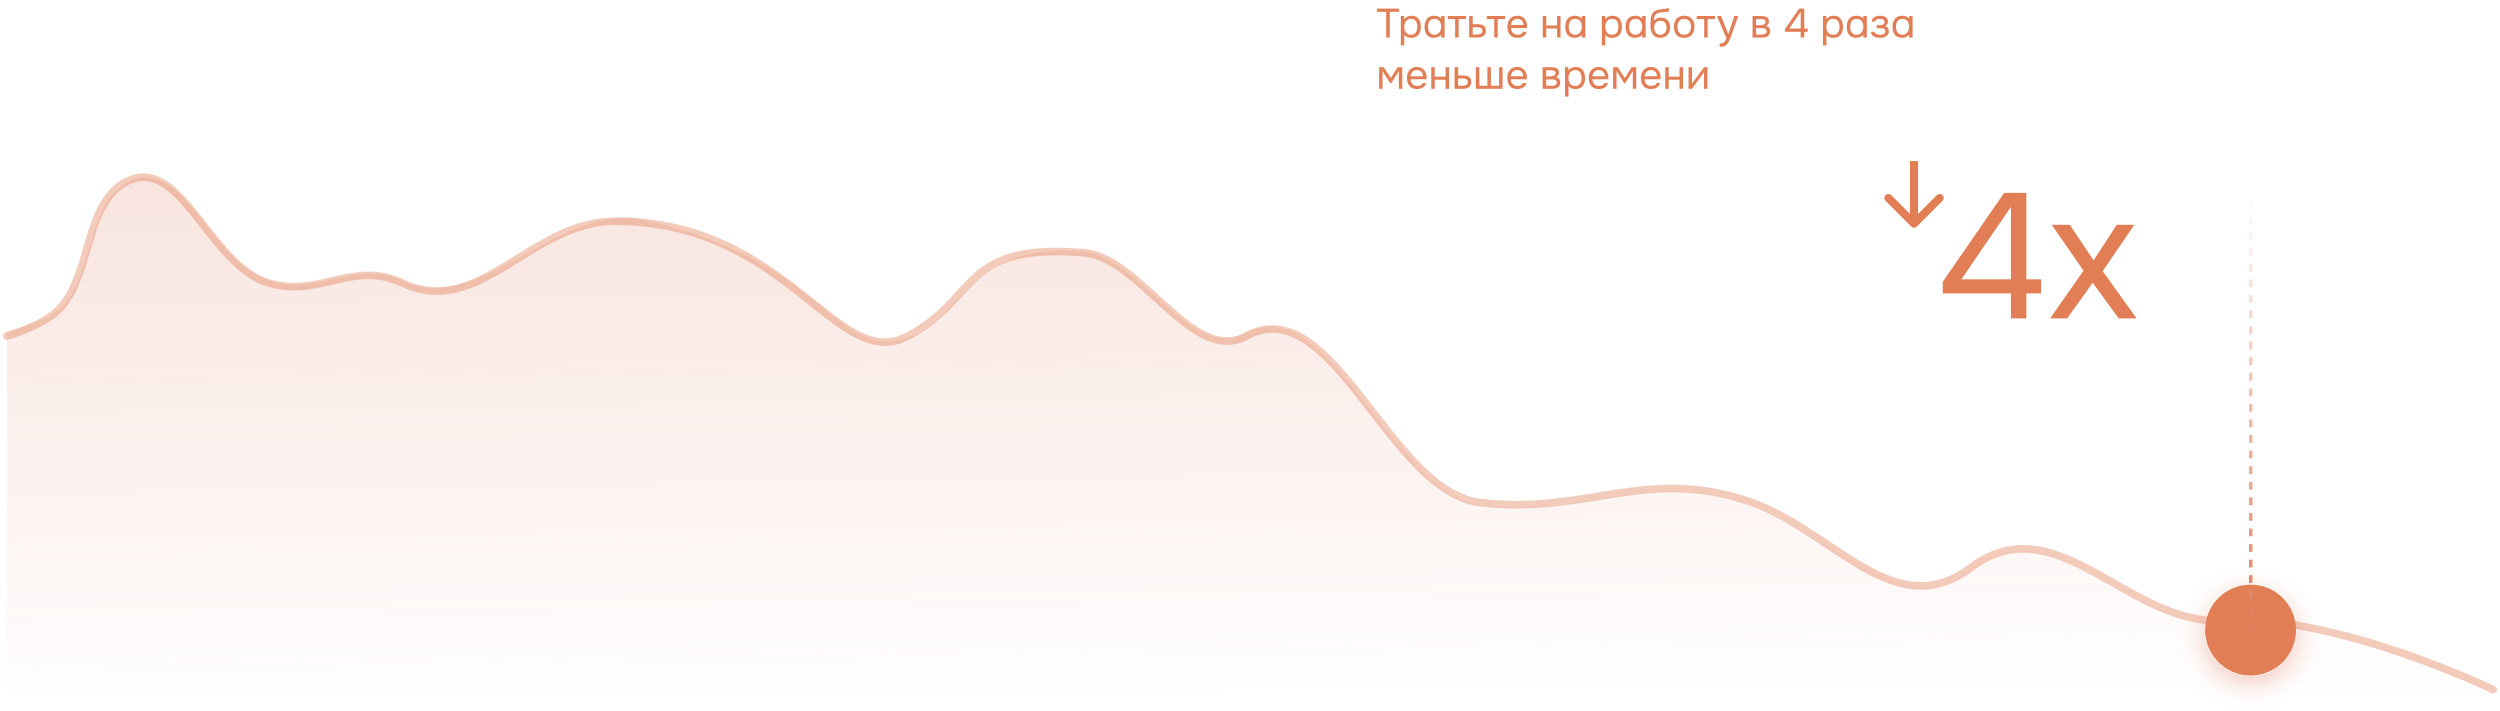
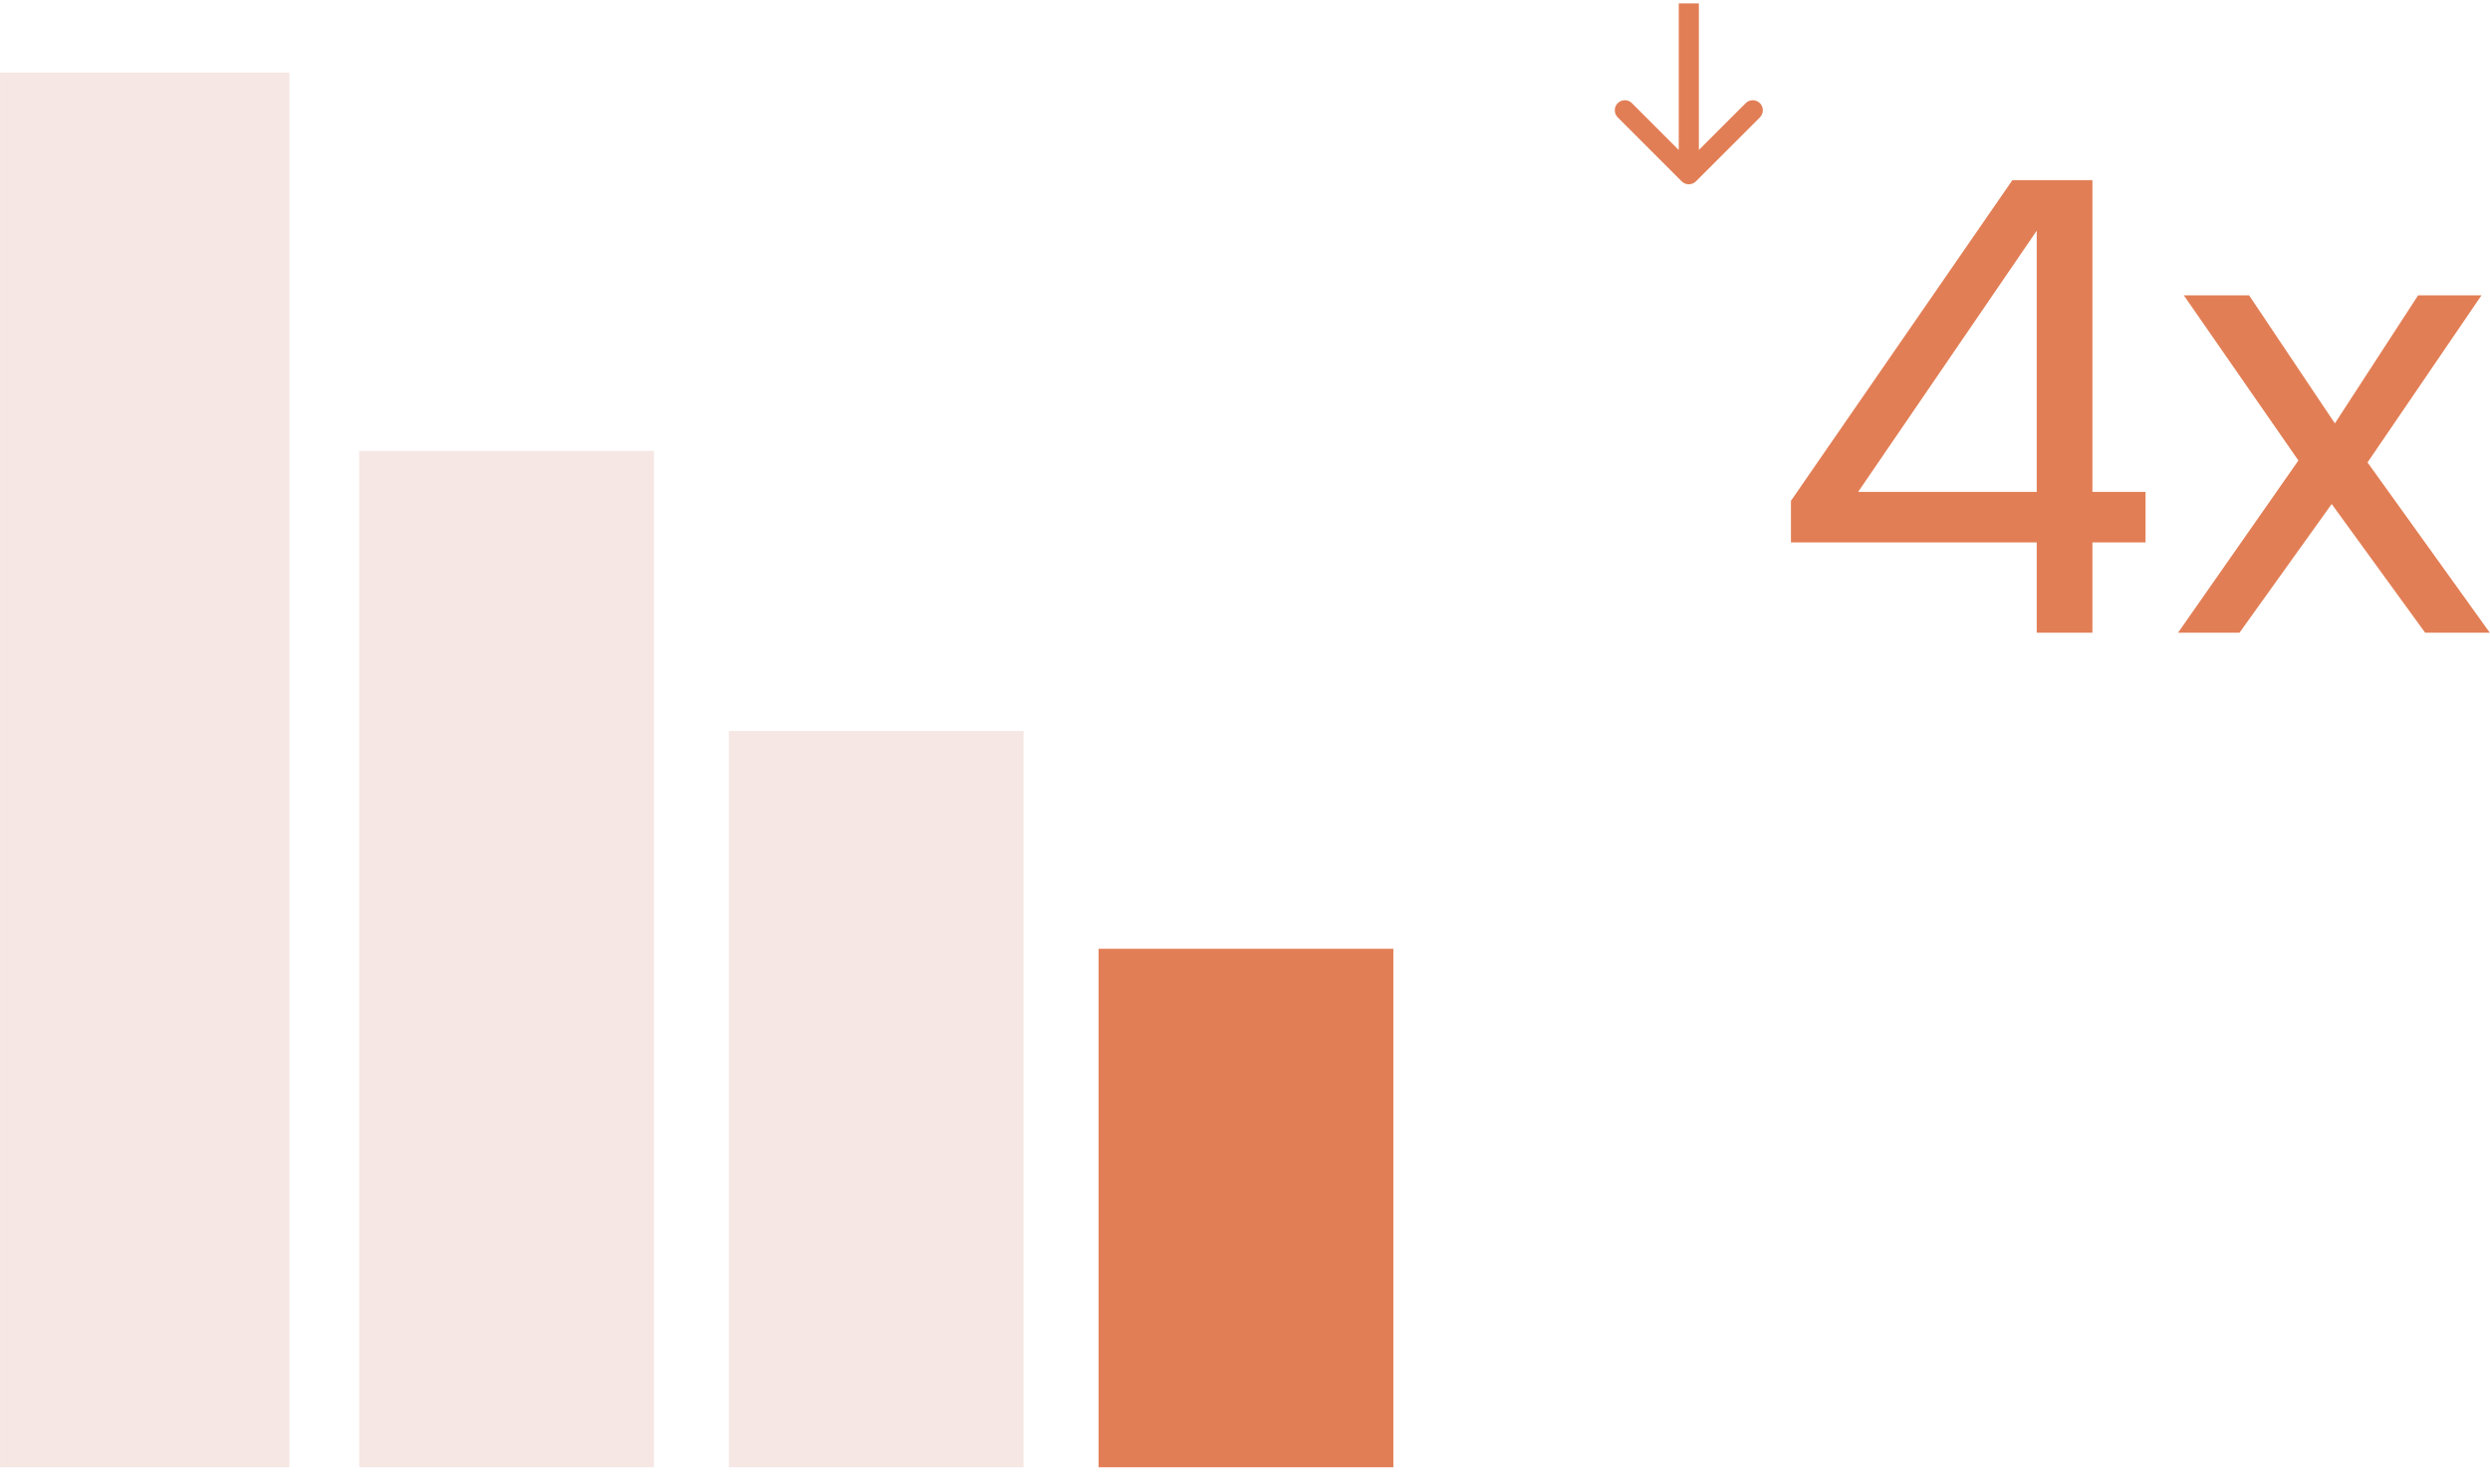
- <svg xmlns="http://www.w3.org/2000/svg" width="732" height="208" viewBox="0 0 732 208" fill="none">
-   <path d="M16.759 91.015C11.727 95.097 2 96.908 2 96.908L2 201.918L730 201.918C730 201.918 682.359 179.869 649.908 181.913C622.317 183.65 599.318 147.209 575.793 167.509C559.024 181.979 535.271 156.327 511.241 147.904C480.716 137.204 465.03 151.633 433.839 147.904C407.264 144.726 389.556 84.03 364.342 97.541C348.628 105.961 333.658 75.016 317.071 73.621C280.956 70.582 281.739 96.717 262.491 99.67C243.243 102.622 241.102 76.239 188.322 64.346C163.943 58.853 140.749 92.664 118.253 82.318C103.668 75.61 94.281 86.579 79.324 82.318C61.367 77.202 53.062 43.039 36.224 54.053C25.192 61.268 27.373 82.403 16.759 91.015Z" fill="url(#paint0_linear_5313_26213)" fill-opacity="0.2" />
-   <path d="M2 98.399C2 98.399 10.907 95.913 15.96 91.754C26.616 82.979 24.427 61.445 35.503 54.094C52.409 42.872 60.748 77.68 78.777 82.892C93.794 87.234 103.22 76.058 117.864 82.892C140.45 93.434 155.36 64.77 180.145 64.77C230.885 64.77 244.896 109.477 265.835 98.4C286.774 87.324 281.224 70.935 317.485 74.031C334.139 75.453 349.169 106.982 364.947 98.403C390.263 84.637 406.667 143.894 433.349 147.131C464.666 150.931 482.27 136.234 512.918 147.136C537.045 155.718 554.795 182.991 577.132 166.169C602.179 147.305 623.415 183.451 651.117 181.681C683.7 179.599 730 201.918 730 201.918" stroke="#E27E55" stroke-opacity="0.4" stroke-width="2.237" stroke-linecap="round" />
-   <g filter="url(#filter0_bd_5313_26213)">
-     <circle cx="658.973" cy="184.481" r="13.317" fill="#E27E55" />
-   </g>
-   <line x1="659.016" y1="58.984" x2="659.016" y2="184.027" stroke="url(#paint1_linear_5313_26213)" stroke-dasharray="2.28 2.28" />
-   <path d="M559.596 66.314C560.056 66.775 560.803 66.775 561.264 66.314L568.769 58.809C569.229 58.349 569.229 57.602 568.769 57.142C568.308 56.681 567.561 56.681 567.101 57.142L560.43 63.813L553.759 57.142C553.298 56.681 552.551 56.681 552.091 57.142C551.63 57.602 551.63 58.349 552.091 58.809L559.596 66.314ZM561.609 48.332L561.609 47.153L559.25 47.153L559.25 48.332L561.609 48.332ZM561.609 65.481L561.609 48.332L559.25 48.332L559.25 65.481L561.609 65.481Z" fill="#E27E55" />
-   <path d="M588.793 93.234V85.902H568.825V82.522L586.817 56.47H593.317V81.794H597.633V85.902H593.317V93.234H588.793ZM574.285 81.794H588.793V60.578L574.285 81.794ZM600.275 93.234L610.051 79.246L600.743 65.83H606.047L613.015 76.23L619.775 65.83H624.923L615.667 79.402L625.599 93.234H620.347L612.755 82.782L605.267 93.234H600.275Z" fill="#E27E55" />
-   <path d="M405.892 11V3.464H403.168V2.516H409.66V3.464H406.936V11H405.892ZM410.156 13.28V4.676H411.128L411.176 5.648C411.392 5.304 411.684 5.044 412.052 4.868C412.428 4.692 412.832 4.604 413.264 4.604C413.904 4.604 414.428 4.748 414.836 5.036C415.244 5.316 415.544 5.7 415.736 6.188C415.936 6.676 416.036 7.228 416.036 7.844C416.036 8.46 415.936 9.012 415.736 9.5C415.536 9.988 415.228 10.372 414.812 10.652C414.396 10.932 413.864 11.072 413.216 11.072C412.896 11.072 412.608 11.04 412.352 10.976C412.096 10.904 411.872 10.804 411.68 10.676C411.488 10.548 411.32 10.404 411.176 10.244V13.28H410.156ZM413.132 10.172C413.596 10.172 413.964 10.068 414.236 9.86C414.508 9.644 414.704 9.36 414.824 9.008C414.952 8.656 415.016 8.268 415.016 7.844C415.016 7.412 414.952 7.02 414.824 6.668C414.704 6.316 414.504 6.036 414.224 5.828C413.944 5.62 413.572 5.516 413.108 5.516C412.692 5.516 412.336 5.624 412.04 5.84C411.752 6.048 411.532 6.332 411.38 6.692C411.228 7.044 411.152 7.432 411.152 7.856C411.152 8.296 411.224 8.692 411.368 9.044C411.512 9.396 411.732 9.672 412.028 9.872C412.324 10.072 412.692 10.172 413.132 10.172ZM419.859 11.072C419.387 11.072 418.975 10.992 418.623 10.832C418.279 10.664 417.995 10.436 417.771 10.148C417.547 9.86 417.379 9.52 417.267 9.128C417.163 8.736 417.111 8.312 417.111 7.856C417.111 7.248 417.207 6.7 417.399 6.212C417.599 5.716 417.915 5.324 418.347 5.036C418.779 4.748 419.343 4.604 420.039 4.604C420.407 4.604 420.759 4.672 421.095 4.808C421.439 4.944 421.731 5.156 421.971 5.444V4.676H422.991V11H421.971V10.148C421.747 10.444 421.451 10.672 421.083 10.832C420.715 10.992 420.307 11.072 419.859 11.072ZM420.027 10.172C420.443 10.172 420.795 10.064 421.083 9.848C421.371 9.632 421.591 9.344 421.743 8.984C421.903 8.624 421.983 8.232 421.983 7.808C421.983 7.368 421.907 6.976 421.755 6.632C421.611 6.288 421.395 6.016 421.107 5.816C420.819 5.616 420.455 5.516 420.015 5.516C419.559 5.516 419.191 5.62 418.911 5.828C418.639 6.036 418.439 6.316 418.311 6.668C418.191 7.02 418.131 7.412 418.131 7.844C418.131 8.292 418.195 8.692 418.323 9.044C418.451 9.396 418.655 9.672 418.935 9.872C419.215 10.072 419.579 10.172 420.027 10.172ZM426.069 11V5.576H423.897V4.676H429.261V5.576H427.089V11H426.069ZM430.171 11V4.676H431.215V7.088H432.607C432.983 7.088 433.319 7.12 433.615 7.184C433.919 7.24 434.179 7.34 434.395 7.484C434.611 7.628 434.775 7.824 434.887 8.072C435.007 8.312 435.067 8.62 435.067 8.996C435.067 9.34 435.007 9.64 434.887 9.896C434.767 10.144 434.599 10.352 434.383 10.52C434.167 10.68 433.907 10.8 433.603 10.88C433.307 10.96 432.979 11 432.619 11H430.171ZM431.215 10.112H431.815C432.095 10.112 432.363 10.104 432.619 10.088C432.883 10.072 433.123 10.032 433.339 9.968C433.555 9.904 433.723 9.8 433.843 9.656C433.971 9.504 434.035 9.296 434.035 9.032C434.035 8.776 433.983 8.58 433.879 8.444C433.783 8.3 433.655 8.196 433.495 8.132C433.335 8.06 433.159 8.016 432.967 8C432.783 7.984 432.599 7.976 432.415 7.976H431.215V10.112ZM437.507 11V5.576H435.335V4.676H440.699V5.576H438.527V11H437.507ZM444.345 11.072C443.673 11.072 443.117 10.936 442.677 10.664C442.237 10.384 441.909 10 441.693 9.512C441.477 9.024 441.369 8.468 441.369 7.844C441.369 7.212 441.481 6.656 441.705 6.176C441.937 5.688 442.273 5.304 442.713 5.024C443.153 4.744 443.693 4.604 444.333 4.604C444.805 4.604 445.217 4.696 445.569 4.88C445.929 5.056 446.225 5.296 446.457 5.6C446.697 5.904 446.869 6.244 446.973 6.62C447.085 6.996 447.133 7.384 447.117 7.784C447.109 7.856 447.105 7.928 447.105 8C447.105 8.072 447.101 8.144 447.093 8.216H442.401C442.433 8.584 442.525 8.916 442.677 9.212C442.829 9.508 443.045 9.744 443.325 9.92C443.605 10.088 443.953 10.172 444.369 10.172C444.577 10.172 444.785 10.148 444.993 10.1C445.209 10.044 445.401 9.952 445.569 9.824C445.745 9.696 445.869 9.524 445.941 9.308H446.985C446.889 9.716 446.709 10.052 446.445 10.316C446.181 10.572 445.865 10.764 445.497 10.892C445.129 11.012 444.745 11.072 444.345 11.072ZM442.425 7.328H446.085C446.077 6.968 445.997 6.652 445.845 6.38C445.693 6.108 445.485 5.896 445.221 5.744C444.965 5.592 444.657 5.516 444.297 5.516C443.905 5.516 443.573 5.6 443.301 5.768C443.037 5.936 442.833 6.156 442.689 6.428C442.545 6.7 442.457 7 442.425 7.328ZM451.722 11V4.676H452.742V7.448H455.91V4.676H456.93V11H455.91V8.348H452.742V11H451.722ZM461.05 11.072C460.578 11.072 460.166 10.992 459.814 10.832C459.47 10.664 459.186 10.436 458.962 10.148C458.738 9.86 458.57 9.52 458.458 9.128C458.354 8.736 458.302 8.312 458.302 7.856C458.302 7.248 458.398 6.7 458.59 6.212C458.79 5.716 459.106 5.324 459.538 5.036C459.97 4.748 460.534 4.604 461.23 4.604C461.598 4.604 461.95 4.672 462.286 4.808C462.63 4.944 462.922 5.156 463.162 5.444V4.676H464.182V11H463.162V10.148C462.938 10.444 462.642 10.672 462.274 10.832C461.906 10.992 461.498 11.072 461.05 11.072ZM461.218 10.172C461.634 10.172 461.986 10.064 462.274 9.848C462.562 9.632 462.782 9.344 462.934 8.984C463.094 8.624 463.174 8.232 463.174 7.808C463.174 7.368 463.098 6.976 462.946 6.632C462.802 6.288 462.586 6.016 462.298 5.816C462.01 5.616 461.646 5.516 461.206 5.516C460.75 5.516 460.382 5.62 460.102 5.828C459.83 6.036 459.63 6.316 459.502 6.668C459.382 7.02 459.322 7.412 459.322 7.844C459.322 8.292 459.386 8.692 459.514 9.044C459.642 9.396 459.846 9.672 460.126 9.872C460.406 10.072 460.77 10.172 461.218 10.172ZM469.019 13.28V4.676H469.991L470.039 5.648C470.255 5.304 470.547 5.044 470.915 4.868C471.291 4.692 471.695 4.604 472.127 4.604C472.767 4.604 473.291 4.748 473.699 5.036C474.107 5.316 474.407 5.7 474.599 6.188C474.799 6.676 474.899 7.228 474.899 7.844C474.899 8.46 474.799 9.012 474.599 9.5C474.399 9.988 474.091 10.372 473.675 10.652C473.259 10.932 472.727 11.072 472.079 11.072C471.759 11.072 471.471 11.04 471.215 10.976C470.959 10.904 470.735 10.804 470.543 10.676C470.351 10.548 470.183 10.404 470.039 10.244V13.28H469.019ZM471.995 10.172C472.459 10.172 472.827 10.068 473.099 9.86C473.371 9.644 473.567 9.36 473.687 9.008C473.815 8.656 473.879 8.268 473.879 7.844C473.879 7.412 473.815 7.02 473.687 6.668C473.567 6.316 473.367 6.036 473.087 5.828C472.807 5.62 472.435 5.516 471.971 5.516C471.555 5.516 471.199 5.624 470.903 5.84C470.615 6.048 470.395 6.332 470.243 6.692C470.091 7.044 470.015 7.432 470.015 7.856C470.015 8.296 470.087 8.692 470.231 9.044C470.375 9.396 470.595 9.672 470.891 9.872C471.187 10.072 471.555 10.172 471.995 10.172ZM478.722 11.072C478.25 11.072 477.838 10.992 477.486 10.832C477.142 10.664 476.858 10.436 476.634 10.148C476.41 9.86 476.242 9.52 476.13 9.128C476.026 8.736 475.974 8.312 475.974 7.856C475.974 7.248 476.07 6.7 476.262 6.212C476.462 5.716 476.778 5.324 477.21 5.036C477.642 4.748 478.206 4.604 478.902 4.604C479.27 4.604 479.622 4.672 479.958 4.808C480.302 4.944 480.594 5.156 480.834 5.444V4.676H481.854V11H480.834V10.148C480.61 10.444 480.314 10.672 479.946 10.832C479.578 10.992 479.17 11.072 478.722 11.072ZM478.89 10.172C479.306 10.172 479.658 10.064 479.946 9.848C480.234 9.632 480.454 9.344 480.606 8.984C480.766 8.624 480.846 8.232 480.846 7.808C480.846 7.368 480.77 6.976 480.618 6.632C480.474 6.288 480.258 6.016 479.97 5.816C479.682 5.616 479.318 5.516 478.878 5.516C478.422 5.516 478.054 5.62 477.774 5.828C477.502 6.036 477.302 6.316 477.174 6.668C477.054 7.02 476.994 7.412 476.994 7.844C476.994 8.292 477.058 8.692 477.186 9.044C477.314 9.396 477.518 9.672 477.798 9.872C478.078 10.072 478.442 10.172 478.89 10.172ZM486.12 11.072C485.72 11.072 485.364 11.016 485.052 10.904C484.74 10.784 484.472 10.62 484.248 10.412C484.024 10.196 483.84 9.944 483.696 9.656C483.552 9.36 483.444 9.04 483.372 8.696C483.3 8.352 483.264 7.988 483.264 7.604C483.264 6.988 483.276 6.416 483.3 5.888C483.332 5.352 483.42 4.876 483.564 4.46C483.708 4.036 483.952 3.684 484.296 3.404C484.64 3.124 485.124 2.928 485.748 2.816C486.068 2.76 486.384 2.712 486.696 2.672C487.008 2.632 487.324 2.592 487.644 2.552C487.748 2.536 487.856 2.52 487.968 2.504C488.08 2.488 488.196 2.468 488.316 2.444C488.444 2.42 488.564 2.4 488.676 2.384V3.32C488.588 3.352 488.492 3.38 488.388 3.404C488.292 3.42 488.188 3.436 488.076 3.452C487.972 3.468 487.864 3.48 487.752 3.488C487.648 3.496 487.544 3.508 487.44 3.524C487.336 3.532 487.236 3.544 487.14 3.56C486.86 3.592 486.564 3.624 486.252 3.656C485.94 3.68 485.644 3.744 485.364 3.848C485.092 3.944 484.86 4.132 484.668 4.412C484.572 4.556 484.488 4.728 484.416 4.928C484.352 5.128 484.304 5.332 484.272 5.54C484.248 5.74 484.232 5.932 484.224 6.116C484.384 5.892 484.58 5.712 484.812 5.576C485.044 5.432 485.292 5.328 485.556 5.264C485.82 5.192 486.072 5.156 486.312 5.156C486.888 5.156 487.376 5.276 487.776 5.516C488.176 5.748 488.48 6.08 488.688 6.512C488.896 6.944 489 7.448 489 8.024C489 8.6 488.888 9.12 488.664 9.584C488.44 10.04 488.112 10.404 487.68 10.676C487.256 10.94 486.736 11.072 486.12 11.072ZM486.144 10.172C486.544 10.172 486.88 10.076 487.152 9.884C487.424 9.692 487.628 9.436 487.764 9.116C487.908 8.796 487.98 8.444 487.98 8.06C487.98 7.684 487.908 7.348 487.764 7.052C487.628 6.748 487.424 6.508 487.152 6.332C486.888 6.156 486.56 6.068 486.168 6.068C485.784 6.068 485.452 6.16 485.172 6.344C484.9 6.528 484.688 6.776 484.536 7.088C484.392 7.392 484.32 7.724 484.32 8.084C484.32 8.452 484.388 8.796 484.524 9.116C484.66 9.436 484.86 9.692 485.124 9.884C485.396 10.076 485.736 10.172 486.144 10.172ZM493.13 11.072C492.466 11.072 491.91 10.936 491.462 10.664C491.014 10.384 490.678 10 490.454 9.512C490.238 9.024 490.13 8.468 490.13 7.844C490.13 7.212 490.238 6.656 490.454 6.176C490.678 5.688 491.014 5.304 491.462 5.024C491.91 4.744 492.474 4.604 493.154 4.604C493.818 4.604 494.37 4.744 494.81 5.024C495.258 5.304 495.59 5.688 495.806 6.176C496.03 6.656 496.142 7.212 496.142 7.844C496.142 8.468 496.03 9.024 495.806 9.512C495.582 10 495.246 10.384 494.798 10.664C494.358 10.936 493.802 11.072 493.13 11.072ZM493.13 10.172C493.594 10.172 493.97 10.068 494.258 9.86C494.554 9.652 494.77 9.372 494.906 9.02C495.05 8.668 495.122 8.276 495.122 7.844C495.122 7.412 495.05 7.02 494.906 6.668C494.77 6.316 494.554 6.036 494.258 5.828C493.97 5.62 493.594 5.516 493.13 5.516C492.674 5.516 492.298 5.62 492.002 5.828C491.714 6.036 491.498 6.316 491.354 6.668C491.218 7.02 491.15 7.412 491.15 7.844C491.15 8.276 491.218 8.668 491.354 9.02C491.498 9.372 491.714 9.652 492.002 9.86C492.298 10.068 492.674 10.172 493.13 10.172ZM498.983 11V5.576H496.811V4.676H502.175V5.576H500.003V11H498.983ZM503.524 13.712V12.74C503.916 12.74 504.228 12.684 504.46 12.572C504.692 12.468 504.884 12.3 505.036 12.068C505.196 11.844 505.348 11.556 505.492 11.204L502.72 4.676H503.92L506.056 10.004L507.808 4.676H508.96L507.184 9.656C507.096 9.912 506.996 10.2 506.884 10.52C506.772 10.84 506.648 11.164 506.512 11.492C506.376 11.828 506.224 12.136 506.056 12.416C505.896 12.704 505.716 12.936 505.516 13.112C505.348 13.264 505.184 13.384 505.024 13.472C504.864 13.56 504.668 13.62 504.436 13.652C504.212 13.692 503.908 13.712 503.524 13.712ZM513.14 11V4.676H515.588C515.868 4.676 516.144 4.696 516.416 4.736C516.696 4.768 516.948 4.84 517.172 4.952C517.404 5.056 517.588 5.212 517.724 5.42C517.868 5.628 517.94 5.904 517.94 6.248C517.94 6.456 517.908 6.648 517.844 6.824C517.78 6.992 517.684 7.14 517.556 7.268C517.436 7.396 517.28 7.508 517.088 7.604C517.52 7.7 517.832 7.888 518.024 8.168C518.216 8.448 518.312 8.768 518.312 9.128C518.312 9.448 518.252 9.728 518.132 9.968C518.02 10.2 517.86 10.392 517.652 10.544C517.452 10.696 517.216 10.812 516.944 10.892C516.68 10.964 516.396 11 516.092 11H513.14ZM514.184 10.112H515.852C516.1 10.112 516.332 10.088 516.548 10.04C516.764 9.992 516.94 9.904 517.076 9.776C517.212 9.64 517.28 9.448 517.28 9.2C517.28 8.944 517.22 8.752 517.1 8.624C516.988 8.488 516.84 8.396 516.656 8.348C516.48 8.292 516.288 8.26 516.08 8.252C515.872 8.244 515.676 8.24 515.492 8.24H514.184V10.112ZM514.184 7.376H515.06C515.22 7.376 515.404 7.368 515.612 7.352C515.828 7.336 516.036 7.3 516.236 7.244C516.444 7.18 516.612 7.084 516.74 6.956C516.876 6.828 516.944 6.652 516.944 6.428C516.944 6.132 516.86 5.928 516.692 5.816C516.532 5.696 516.34 5.628 516.116 5.612C515.892 5.588 515.684 5.576 515.492 5.576H514.184V7.376ZM527.245 11V9.308H522.637V8.528L526.789 2.516H528.289V8.36H529.285V9.308H528.289V11H527.245ZM523.897 8.36H527.245V3.464L523.897 8.36ZM533.765 13.28V4.676H534.737L534.785 5.648C535.001 5.304 535.293 5.044 535.661 4.868C536.037 4.692 536.441 4.604 536.873 4.604C537.513 4.604 538.037 4.748 538.445 5.036C538.853 5.316 539.153 5.7 539.345 6.188C539.545 6.676 539.645 7.228 539.645 7.844C539.645 8.46 539.545 9.012 539.345 9.5C539.145 9.988 538.837 10.372 538.421 10.652C538.005 10.932 537.473 11.072 536.825 11.072C536.505 11.072 536.217 11.04 535.961 10.976C535.705 10.904 535.481 10.804 535.289 10.676C535.097 10.548 534.929 10.404 534.785 10.244V13.28H533.765ZM536.741 10.172C537.205 10.172 537.573 10.068 537.845 9.86C538.117 9.644 538.313 9.36 538.433 9.008C538.561 8.656 538.625 8.268 538.625 7.844C538.625 7.412 538.561 7.02 538.433 6.668C538.313 6.316 538.113 6.036 537.833 5.828C537.553 5.62 537.181 5.516 536.717 5.516C536.301 5.516 535.945 5.624 535.649 5.84C535.361 6.048 535.141 6.332 534.989 6.692C534.837 7.044 534.761 7.432 534.761 7.856C534.761 8.296 534.833 8.692 534.977 9.044C535.121 9.396 535.341 9.672 535.637 9.872C535.933 10.072 536.301 10.172 536.741 10.172ZM543.468 11.072C542.996 11.072 542.584 10.992 542.232 10.832C541.888 10.664 541.604 10.436 541.38 10.148C541.156 9.86 540.988 9.52 540.876 9.128C540.772 8.736 540.72 8.312 540.72 7.856C540.72 7.248 540.816 6.7 541.008 6.212C541.208 5.716 541.524 5.324 541.956 5.036C542.388 4.748 542.952 4.604 543.648 4.604C544.016 4.604 544.368 4.672 544.704 4.808C545.048 4.944 545.34 5.156 545.58 5.444V4.676H546.6V11H545.58V10.148C545.356 10.444 545.06 10.672 544.692 10.832C544.324 10.992 543.916 11.072 543.468 11.072ZM543.636 10.172C544.052 10.172 544.404 10.064 544.692 9.848C544.98 9.632 545.2 9.344 545.352 8.984C545.512 8.624 545.592 8.232 545.592 7.808C545.592 7.368 545.516 6.976 545.364 6.632C545.22 6.288 545.004 6.016 544.716 5.816C544.428 5.616 544.064 5.516 543.624 5.516C543.168 5.516 542.8 5.62 542.52 5.828C542.248 6.036 542.048 6.316 541.92 6.668C541.8 7.02 541.74 7.412 541.74 7.844C541.74 8.292 541.804 8.692 541.932 9.044C542.06 9.396 542.264 9.672 542.544 9.872C542.824 10.072 543.188 10.172 543.636 10.172ZM550.494 11.072C550.19 11.072 549.886 11.044 549.582 10.988C549.278 10.932 548.994 10.84 548.73 10.712C548.474 10.576 548.266 10.396 548.106 10.172C547.946 9.94 547.858 9.652 547.842 9.308H548.838C548.878 9.524 548.994 9.696 549.186 9.824C549.378 9.952 549.594 10.044 549.834 10.1C550.082 10.148 550.302 10.172 550.494 10.172C550.718 10.172 550.946 10.148 551.178 10.1C551.418 10.052 551.618 9.956 551.778 9.812C551.946 9.668 552.03 9.456 552.03 9.176C552.03 8.904 551.962 8.704 551.826 8.576C551.698 8.448 551.526 8.364 551.31 8.324C551.102 8.284 550.874 8.264 550.626 8.264H549.498V7.364H550.422C550.574 7.364 550.73 7.352 550.89 7.328C551.05 7.296 551.198 7.248 551.334 7.184C551.47 7.112 551.578 7.012 551.658 6.884C551.746 6.756 551.79 6.592 551.79 6.392C551.79 6.168 551.726 5.992 551.598 5.864C551.47 5.736 551.306 5.648 551.106 5.6C550.906 5.544 550.702 5.516 550.494 5.516C550.302 5.516 550.098 5.536 549.882 5.576C549.674 5.616 549.494 5.696 549.342 5.816C549.19 5.928 549.098 6.096 549.066 6.32H548.058C548.074 5.888 548.206 5.548 548.454 5.3C548.702 5.052 549.01 4.876 549.378 4.772C549.746 4.66 550.114 4.604 550.482 4.604C550.762 4.604 551.038 4.632 551.31 4.688C551.582 4.744 551.83 4.84 552.054 4.976C552.278 5.104 552.454 5.276 552.582 5.492C552.718 5.708 552.786 5.976 552.786 6.296C552.786 6.584 552.718 6.84 552.582 7.064C552.446 7.288 552.238 7.468 551.958 7.604C552.366 7.732 552.65 7.932 552.81 8.204C552.97 8.476 553.05 8.8 553.05 9.176C553.05 9.512 552.978 9.8 552.834 10.04C552.69 10.272 552.494 10.468 552.246 10.628C552.006 10.78 551.734 10.892 551.43 10.964C551.126 11.036 550.814 11.072 550.494 11.072ZM556.875 11.072C556.403 11.072 555.991 10.992 555.639 10.832C555.295 10.664 555.011 10.436 554.787 10.148C554.563 9.86 554.395 9.52 554.283 9.128C554.179 8.736 554.127 8.312 554.127 7.856C554.127 7.248 554.223 6.7 554.415 6.212C554.615 5.716 554.931 5.324 555.363 5.036C555.795 4.748 556.359 4.604 557.055 4.604C557.423 4.604 557.775 4.672 558.111 4.808C558.455 4.944 558.747 5.156 558.987 5.444V4.676H560.007V11H558.987V10.148C558.763 10.444 558.467 10.672 558.099 10.832C557.731 10.992 557.323 11.072 556.875 11.072ZM557.043 10.172C557.459 10.172 557.811 10.064 558.099 9.848C558.387 9.632 558.607 9.344 558.759 8.984C558.919 8.624 558.999 8.232 558.999 7.808C558.999 7.368 558.923 6.976 558.771 6.632C558.627 6.288 558.411 6.016 558.123 5.816C557.835 5.616 557.471 5.516 557.031 5.516C556.575 5.516 556.207 5.62 555.927 5.828C555.655 6.036 555.455 6.316 555.326 6.668C555.206 7.02 555.146 7.412 555.146 7.844C555.146 8.292 555.211 8.692 555.339 9.044C555.467 9.396 555.671 9.672 555.951 9.872C556.231 10.072 556.595 10.172 557.043 10.172ZM403.804 26V19.676H405.172L407.224 22.844L409.24 19.676H410.584V26H409.576V20.804L407.344 24.38H407.056L404.812 20.804V26H403.804ZM414.931 26.072C414.259 26.072 413.703 25.936 413.263 25.664C412.823 25.384 412.495 25 412.279 24.512C412.063 24.024 411.955 23.468 411.955 22.844C411.955 22.212 412.067 21.656 412.291 21.176C412.523 20.688 412.859 20.304 413.299 20.024C413.739 19.744 414.279 19.604 414.919 19.604C415.391 19.604 415.803 19.696 416.155 19.88C416.515 20.056 416.811 20.296 417.043 20.6C417.283 20.904 417.455 21.244 417.559 21.62C417.671 21.996 417.719 22.384 417.703 22.784C417.695 22.856 417.691 22.928 417.691 23C417.691 23.072 417.687 23.144 417.679 23.216H412.987C413.019 23.584 413.111 23.916 413.263 24.212C413.415 24.508 413.631 24.744 413.911 24.92C414.191 25.088 414.539 25.172 414.955 25.172C415.163 25.172 415.371 25.148 415.579 25.1C415.795 25.044 415.987 24.952 416.155 24.824C416.331 24.696 416.455 24.524 416.527 24.308H417.571C417.475 24.716 417.295 25.052 417.031 25.316C416.767 25.572 416.451 25.764 416.083 25.892C415.715 26.012 415.331 26.072 414.931 26.072ZM413.011 22.328H416.671C416.663 21.968 416.583 21.652 416.431 21.38C416.279 21.108 416.071 20.896 415.807 20.744C415.551 20.592 415.243 20.516 414.883 20.516C414.491 20.516 414.159 20.6 413.887 20.768C413.623 20.936 413.419 21.156 413.275 21.428C413.131 21.7 413.043 22 413.011 22.328ZM419.074 26V19.676H420.094V22.448H423.262V19.676H424.282V26H423.262V23.348H420.094V26H419.074ZM425.894 26V19.676H426.938V22.088H428.33C428.706 22.088 429.042 22.12 429.338 22.184C429.642 22.24 429.902 22.34 430.118 22.484C430.334 22.628 430.498 22.824 430.61 23.072C430.73 23.312 430.79 23.62 430.79 23.996C430.79 24.34 430.73 24.64 430.61 24.896C430.49 25.144 430.322 25.352 430.106 25.52C429.89 25.68 429.63 25.8 429.326 25.88C429.03 25.96 428.702 26 428.342 26H425.894ZM426.938 25.112H427.538C427.818 25.112 428.086 25.104 428.342 25.088C428.606 25.072 428.846 25.032 429.062 24.968C429.278 24.904 429.446 24.8 429.566 24.656C429.694 24.504 429.758 24.296 429.758 24.032C429.758 23.776 429.706 23.58 429.602 23.444C429.506 23.3 429.378 23.196 429.218 23.132C429.058 23.06 428.882 23.016 428.69 23C428.506 22.984 428.322 22.976 428.138 22.976H426.938V25.112ZM432.117 26V19.676H433.137V25.112H435.513V19.676H436.533V25.112H438.933V19.676H439.953V26H432.117ZM444.298 26.072C443.626 26.072 443.07 25.936 442.63 25.664C442.19 25.384 441.862 25 441.646 24.512C441.43 24.024 441.322 23.468 441.322 22.844C441.322 22.212 441.434 21.656 441.658 21.176C441.89 20.688 442.226 20.304 442.666 20.024C443.106 19.744 443.646 19.604 444.286 19.604C444.758 19.604 445.17 19.696 445.522 19.88C445.882 20.056 446.178 20.296 446.41 20.6C446.65 20.904 446.822 21.244 446.926 21.62C447.038 21.996 447.086 22.384 447.07 22.784C447.062 22.856 447.058 22.928 447.058 23C447.058 23.072 447.054 23.144 447.046 23.216H442.354C442.386 23.584 442.478 23.916 442.63 24.212C442.782 24.508 442.998 24.744 443.278 24.92C443.558 25.088 443.906 25.172 444.322 25.172C444.53 25.172 444.738 25.148 444.946 25.1C445.162 25.044 445.354 24.952 445.522 24.824C445.698 24.696 445.822 24.524 445.894 24.308H446.938C446.842 24.716 446.662 25.052 446.398 25.316C446.134 25.572 445.818 25.764 445.45 25.892C445.082 26.012 444.698 26.072 444.298 26.072ZM442.378 22.328H446.038C446.03 21.968 445.95 21.652 445.798 21.38C445.646 21.108 445.438 20.896 445.174 20.744C444.918 20.592 444.61 20.516 444.25 20.516C443.858 20.516 443.526 20.6 443.254 20.768C442.99 20.936 442.786 21.156 442.642 21.428C442.498 21.7 442.41 22 442.378 22.328ZM451.675 26V19.676H454.123C454.403 19.676 454.679 19.696 454.951 19.736C455.231 19.768 455.483 19.84 455.707 19.952C455.939 20.056 456.123 20.212 456.259 20.42C456.403 20.628 456.475 20.904 456.475 21.248C456.475 21.456 456.443 21.648 456.379 21.824C456.315 21.992 456.219 22.14 456.091 22.268C455.971 22.396 455.815 22.508 455.623 22.604C456.055 22.7 456.367 22.888 456.559 23.168C456.751 23.448 456.847 23.768 456.847 24.128C456.847 24.448 456.787 24.728 456.667 24.968C456.555 25.2 456.395 25.392 456.187 25.544C455.987 25.696 455.751 25.812 455.479 25.892C455.215 25.964 454.931 26 454.627 26H451.675ZM452.719 25.112H454.387C454.635 25.112 454.867 25.088 455.083 25.04C455.299 24.992 455.475 24.904 455.611 24.776C455.747 24.64 455.815 24.448 455.815 24.2C455.815 23.944 455.755 23.752 455.635 23.624C455.523 23.488 455.375 23.396 455.191 23.348C455.015 23.292 454.823 23.26 454.615 23.252C454.407 23.244 454.211 23.24 454.027 23.24H452.719V25.112ZM452.719 22.376H453.595C453.755 22.376 453.939 22.368 454.147 22.352C454.363 22.336 454.571 22.3 454.771 22.244C454.979 22.18 455.147 22.084 455.275 21.956C455.411 21.828 455.479 21.652 455.479 21.428C455.479 21.132 455.395 20.928 455.227 20.816C455.067 20.696 454.875 20.628 454.651 20.612C454.427 20.588 454.219 20.576 454.027 20.576H452.719V22.376ZM458.238 28.28V19.676H459.21L459.258 20.648C459.474 20.304 459.766 20.044 460.134 19.868C460.51 19.692 460.914 19.604 461.346 19.604C461.986 19.604 462.51 19.748 462.918 20.036C463.326 20.316 463.626 20.7 463.818 21.188C464.018 21.676 464.118 22.228 464.118 22.844C464.118 23.46 464.018 24.012 463.818 24.5C463.618 24.988 463.31 25.372 462.894 25.652C462.478 25.932 461.946 26.072 461.298 26.072C460.978 26.072 460.69 26.04 460.434 25.976C460.178 25.904 459.954 25.804 459.762 25.676C459.57 25.548 459.402 25.404 459.258 25.244V28.28H458.238ZM461.214 25.172C461.678 25.172 462.046 25.068 462.318 24.86C462.59 24.644 462.786 24.36 462.906 24.008C463.034 23.656 463.098 23.268 463.098 22.844C463.098 22.412 463.034 22.02 462.906 21.668C462.786 21.316 462.586 21.036 462.306 20.828C462.026 20.62 461.654 20.516 461.19 20.516C460.774 20.516 460.418 20.624 460.122 20.84C459.834 21.048 459.614 21.332 459.462 21.692C459.31 22.044 459.234 22.432 459.234 22.856C459.234 23.296 459.306 23.692 459.45 24.044C459.594 24.396 459.814 24.672 460.11 24.872C460.406 25.072 460.774 25.172 461.214 25.172ZM468.169 26.072C467.497 26.072 466.941 25.936 466.501 25.664C466.061 25.384 465.733 25 465.517 24.512C465.301 24.024 465.193 23.468 465.193 22.844C465.193 22.212 465.305 21.656 465.529 21.176C465.761 20.688 466.097 20.304 466.537 20.024C466.977 19.744 467.517 19.604 468.157 19.604C468.629 19.604 469.041 19.696 469.393 19.88C469.753 20.056 470.049 20.296 470.281 20.6C470.521 20.904 470.693 21.244 470.797 21.62C470.909 21.996 470.957 22.384 470.941 22.784C470.933 22.856 470.929 22.928 470.929 23C470.929 23.072 470.925 23.144 470.917 23.216H466.225C466.257 23.584 466.349 23.916 466.501 24.212C466.653 24.508 466.869 24.744 467.149 24.92C467.429 25.088 467.777 25.172 468.193 25.172C468.401 25.172 468.609 25.148 468.817 25.1C469.033 25.044 469.225 24.952 469.393 24.824C469.569 24.696 469.693 24.524 469.765 24.308H470.809C470.713 24.716 470.533 25.052 470.269 25.316C470.005 25.572 469.689 25.764 469.321 25.892C468.953 26.012 468.569 26.072 468.169 26.072ZM466.249 22.328H469.909C469.901 21.968 469.821 21.652 469.669 21.38C469.517 21.108 469.309 20.896 469.045 20.744C468.789 20.592 468.481 20.516 468.121 20.516C467.729 20.516 467.397 20.6 467.125 20.768C466.861 20.936 466.657 21.156 466.513 21.428C466.369 21.7 466.281 22 466.249 22.328ZM472.312 26V19.676H473.68L475.732 22.844L477.748 19.676H479.092V26H478.084V20.804L475.852 24.38H475.564L473.32 20.804V26H472.312ZM483.438 26.072C482.766 26.072 482.21 25.936 481.77 25.664C481.33 25.384 481.002 25 480.786 24.512C480.57 24.024 480.462 23.468 480.462 22.844C480.462 22.212 480.574 21.656 480.798 21.176C481.03 20.688 481.366 20.304 481.806 20.024C482.246 19.744 482.786 19.604 483.426 19.604C483.898 19.604 484.31 19.696 484.662 19.88C485.022 20.056 485.318 20.296 485.55 20.6C485.79 20.904 485.962 21.244 486.066 21.62C486.178 21.996 486.226 22.384 486.21 22.784C486.202 22.856 486.198 22.928 486.198 23C486.198 23.072 486.194 23.144 486.186 23.216H481.494C481.526 23.584 481.618 23.916 481.77 24.212C481.922 24.508 482.138 24.744 482.418 24.92C482.698 25.088 483.046 25.172 483.462 25.172C483.67 25.172 483.878 25.148 484.086 25.1C484.302 25.044 484.494 24.952 484.662 24.824C484.838 24.696 484.962 24.524 485.034 24.308H486.078C485.982 24.716 485.802 25.052 485.538 25.316C485.274 25.572 484.958 25.764 484.59 25.892C484.222 26.012 483.838 26.072 483.438 26.072ZM481.518 22.328H485.178C485.17 21.968 485.09 21.652 484.938 21.38C484.786 21.108 484.578 20.896 484.314 20.744C484.058 20.592 483.75 20.516 483.39 20.516C482.998 20.516 482.666 20.6 482.394 20.768C482.13 20.936 481.926 21.156 481.782 21.428C481.638 21.7 481.55 22 481.518 22.328ZM487.581 26V19.676H488.601V22.448H491.769V19.676H492.789V26H491.769V23.348H488.601V26H487.581ZM494.402 26V19.676H495.422V24.524C495.478 24.412 495.554 24.292 495.65 24.164C495.746 24.028 495.822 23.924 495.878 23.852L498.938 19.676H499.946V26H498.926V21.152C498.862 21.272 498.79 21.384 498.71 21.488C498.638 21.592 498.57 21.688 498.506 21.776L495.398 26H494.402Z" fill="#E27E55" />
-   <defs>
-     <filter id="filter0_bd_5313_26213" x="600.088" y="125.596" width="117.771" height="117.771" filterUnits="userSpaceOnUse" color-interpolation-filters="sRGB">
-       <feFlood flood-opacity="0" result="BackgroundImageFix" />
-       <feGaussianBlur in="BackgroundImageFix" stdDeviation="22.784" />
-       <feComposite in2="SourceAlpha" operator="in" result="effect1_backgroundBlur_5313_26213" />
-       <feColorMatrix in="SourceAlpha" type="matrix" values="0 0 0 0 0 0 0 0 0 0 0 0 0 0 0 0 0 0 127 0" result="hardAlpha" />
-       <feOffset dy="2.278" />
-       <feGaussianBlur stdDeviation="3.813" />
-       <feComposite in2="hardAlpha" operator="out" />
-       <feColorMatrix type="matrix" values="0 0 0 0 0.871 0 0 0 0 0.49 0 0 0 0 0.369 0 0 0 0.4 0" />
-       <feBlend mode="normal" in2="effect1_backgroundBlur_5313_26213" result="effect2_dropShadow_5313_26213" />
-       <feBlend mode="normal" in="SourceGraphic" in2="effect2_dropShadow_5313_26213" result="shape" />
-     </filter>
-     <linearGradient id="paint0_linear_5313_26213" x1="366.428" y1="51.879" x2="368.832" y2="209.155" gradientUnits="userSpaceOnUse">
-       <stop stop-color="#DE7D5E" />
-       <stop offset="1" stop-color="#DE7D5E" stop-opacity="0" />
-     </linearGradient>
-     <linearGradient id="paint1_linear_5313_26213" x1="658.016" y1="184.027" x2="658.016" y2="58.984" gradientUnits="userSpaceOnUse">
-       <stop stop-color="#DE7D5E" />
-       <stop offset="1" stop-color="#FAFCFF" />
-     </linearGradient>
-   </defs>
+ <svg xmlns="http://www.w3.org/2000/svg" width="193" height="115" viewBox="0 0 193 115" fill="none">
+   <path d="M108 73.542H85.154V113.731H108V73.542Z" fill="#E27E55" />
+   <path d="M79.336 56.662H56.491V113.73H79.336V56.662Z" fill="#F6E7E4" />
+   <path d="M50.684 34.956H27.839V113.727H50.684V34.956Z" fill="#F6E7E4" />
+   <path d="M22.432 5.623H0.002V113.732H22.432V5.623Z" fill="#F6E7E4" />
+   <path d="M157.867 49.04V42.044H138.816V38.82L155.981 13.964H162.183V38.125H166.301V42.044H162.183V49.04H157.867ZM144.025 38.125H157.867V17.883L144.025 38.125ZM168.822 49.04L178.149 35.694L169.268 22.894H174.329L180.977 32.817L187.426 22.894H192.338L183.507 35.843L192.983 49.04H187.972L180.729 39.068L173.585 49.04H168.822Z" fill="#E27E55" />
+   <path d="M130.348 14.057C130.653 14.361 131.146 14.361 131.45 14.057L136.409 9.098C136.713 8.794 136.713 8.301 136.409 7.997C136.105 7.692 135.611 7.692 135.307 7.997L130.899 12.404L126.492 7.997C126.187 7.692 125.694 7.692 125.39 7.997C125.086 8.301 125.086 8.794 125.39 9.098L130.348 14.057ZM131.679 1.039L131.679 0.26L130.12 0.26L130.12 1.039L131.679 1.039ZM131.679 13.506L131.679 1.039L130.12 1.039L130.12 13.506L131.679 13.506Z" fill="#E27E55" />
</svg>
